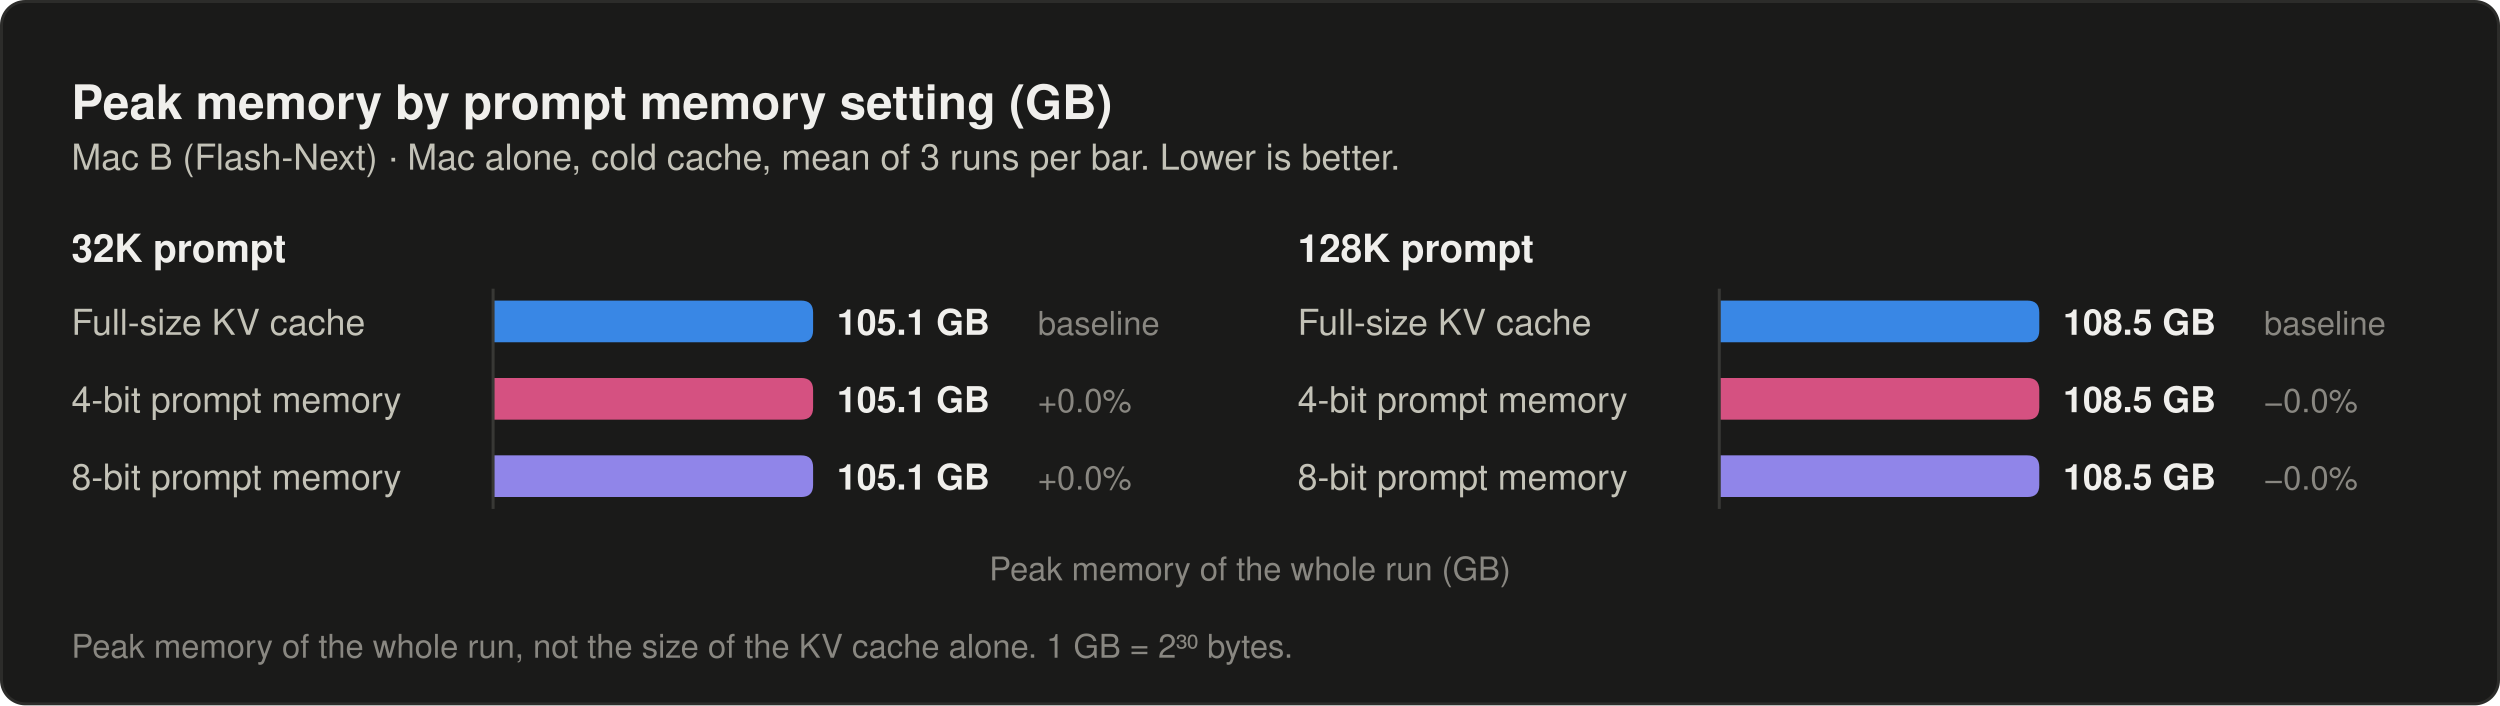
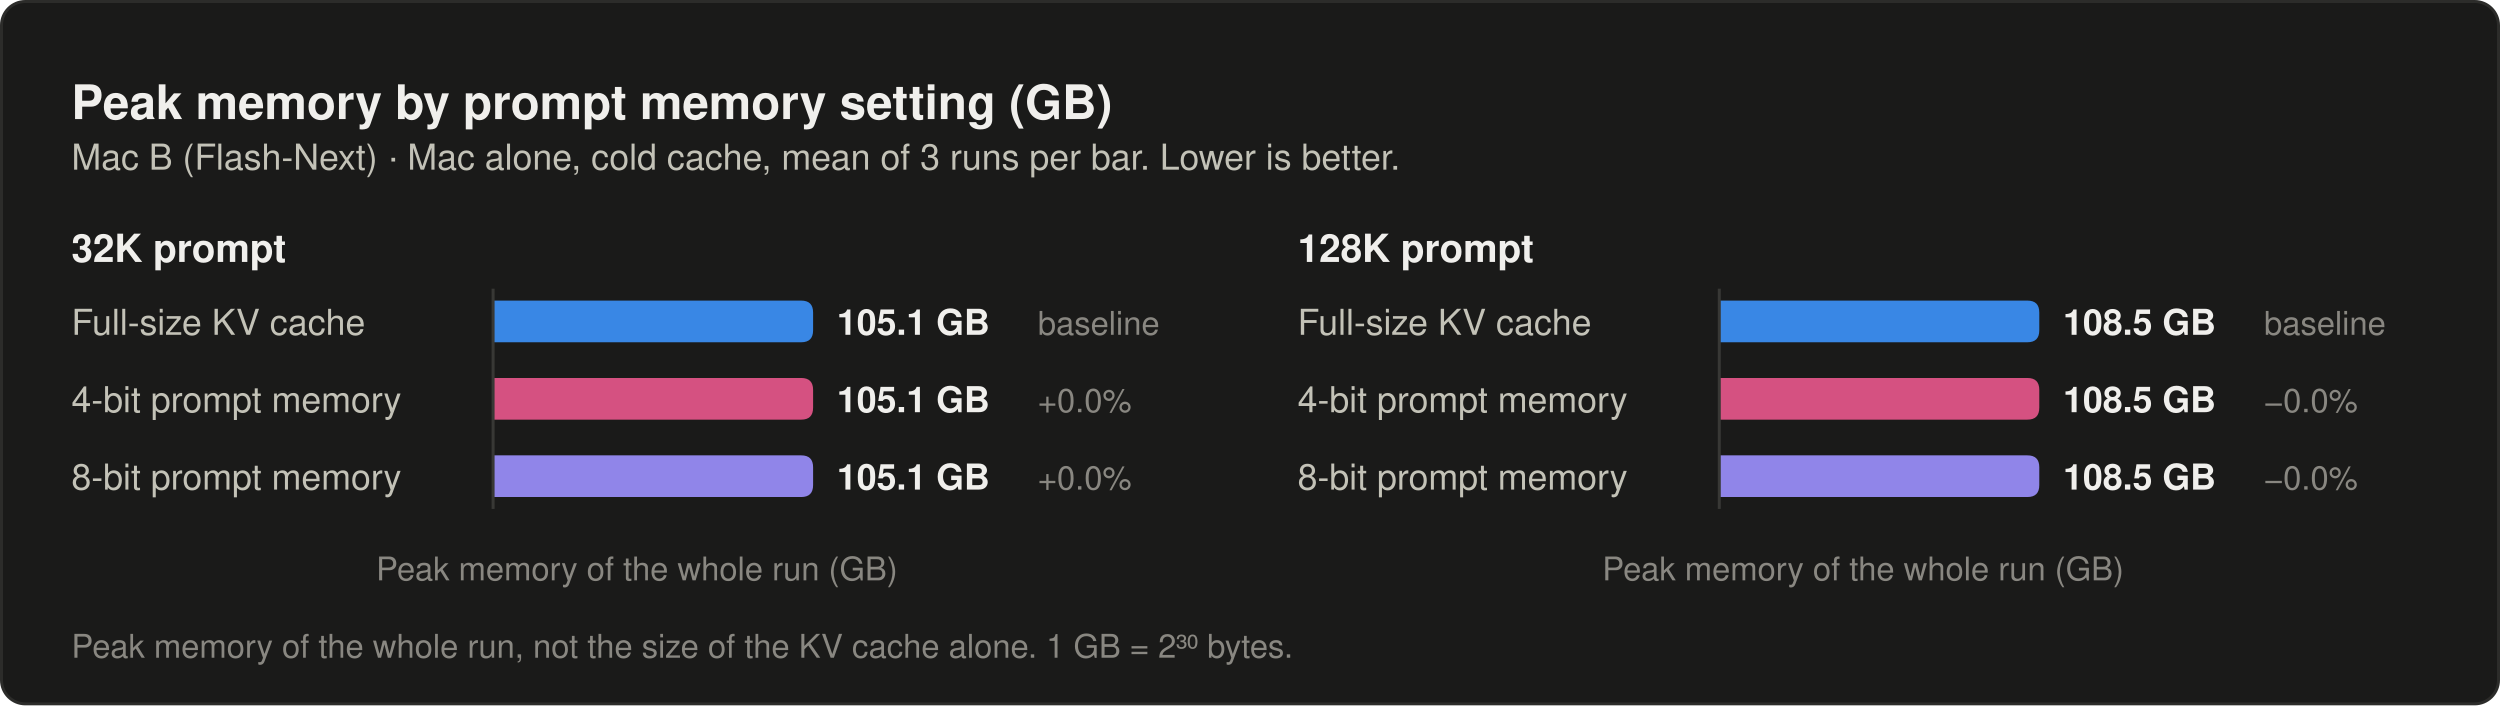
- <svg xmlns="http://www.w3.org/2000/svg" width="840" height="237" viewBox="0 0 840 237" role="img" aria-label="Peak memory by prompt memory setting (GB) Mac B (Flash-Next) · Mac alone, cold cache, mean of 3 runs per bar. Lower is better." font-family="system-ui, -apple-system, 'Segoe UI', Helvetica, Arial, sans-serif">
+ <svg xmlns="http://www.w3.org/2000/svg" width="840" height="237" viewBox="0 0 840 237" role="img" aria-label="Peak memory by prompt memory setting (GB) Mac B (Flash-Next) · Mac alone, cold cache, mean of 3 runs per bar. Lower is better." font-family="system-ui, -apple-system, 'Segoe UI', Helvetica, Arial, sans-serif" data-x-scale="linear" data-y-scale="linear">
  <rect x="0.5" y="0.5" width="839" height="236" fill="#1a1a19" rx="8" stroke="#2c2c2a" stroke-width="1" />
  <text x="24" y="40" font-size="16" fill="#f0efec" font-weight="600">Peak memory by prompt memory setting (GB)</text>
  <text x="24" y="57" font-size="12" fill="#c3c2b7">Mac B (Flash-Next) · Mac alone, cold cache, mean of 3 runs per bar. Lower is better.</text>
  <text x="24" y="88" font-size="13" fill="#f0efec" font-weight="600">32K prompt</text>
  <text x="24" y="112.5" font-size="12" fill="#c3c2b7">Full-size KV cache</text>
  <path d="M165.68,101 H269.2 Q273.2,101 273.2,105 V111 Q273.2,115 269.2,115 H165.68 Z" fill="#3987e5" />
  <text x="281.2" y="112.5" font-size="12" fill="#f0efec" font-weight="600">105.1 GB</text>
  <text x="348.72" y="112.5" font-size="11" fill="#898781">baseline</text>
  <text x="24" y="138.5" font-size="12" fill="#c3c2b7">4-bit prompt memory</text>
  <path d="M165.68,127 H269.2 Q273.2,127 273.2,131 V137 Q273.2,141 269.2,141 H165.68 Z" fill="#d55181" />
  <text x="281.2" y="138.5" font-size="12" fill="#f0efec" font-weight="600">105.1 GB</text>
  <text x="348.72" y="138.5" font-size="11" fill="#898781">+0.0%</text>
  <text x="24" y="164.5" font-size="12" fill="#c3c2b7">8-bit prompt memory</text>
  <path d="M165.68,153 H269.2 Q273.2,153 273.2,157 V163 Q273.2,167 269.2,167 H165.68 Z" fill="#9085e9" />
  <text x="281.2" y="164.5" font-size="12" fill="#f0efec" font-weight="600">105.1 GB</text>
  <text x="348.72" y="164.5" font-size="11" fill="#898781">+0.0%</text>
  <line x1="165.68" y1="97" x2="165.68" y2="171" stroke="#383835" stroke-width="1" />
  <text x="436" y="88" font-size="13" fill="#f0efec" font-weight="600">128K prompt</text>
  <text x="436" y="112.5" font-size="12" fill="#c3c2b7">Full-size KV cache</text>
  <path d="M577.68,101 H681.2 Q685.2,101 685.2,105 V111 Q685.2,115 681.2,115 H577.68 Z" fill="#3987e5" />
  <text x="693.2" y="112.5" font-size="12" fill="#f0efec" font-weight="600">108.5 GB</text>
  <text x="760.72" y="112.5" font-size="11" fill="#898781">baseline</text>
  <text x="436" y="138.5" font-size="12" fill="#c3c2b7">4-bit prompt memory</text>
  <path d="M577.68,127 H681.2 Q685.2,127 685.2,131 V137 Q685.2,141 681.2,141 H577.68 Z" fill="#d55181" />
  <text x="693.2" y="138.5" font-size="12" fill="#f0efec" font-weight="600">108.5 GB</text>
  <text x="760.72" y="138.5" font-size="11" fill="#898781">−0.0%</text>
  <text x="436" y="164.5" font-size="12" fill="#c3c2b7">8-bit prompt memory</text>
  <path d="M577.68,153 H681.2 Q685.2,153 685.2,157 V163 Q685.2,167 681.2,167 H577.68 Z" fill="#9085e9" />
  <text x="693.2" y="164.5" font-size="12" fill="#f0efec" font-weight="600">108.5 GB</text>
  <text x="760.72" y="164.5" font-size="11" fill="#898781">−0.0%</text>
  <line x1="577.68" y1="97" x2="577.68" y2="171" stroke="#383835" stroke-width="1" />
-   <text x="420" y="195" font-size="11" fill="#898781" text-anchor="middle">Peak memory of the whole run (GB)</text>
+   <text x="214" y="195" font-size="11" fill="#898781" text-anchor="middle">Peak memory of the whole run (GB)</text>
+   <text x="626" y="195" font-size="11" fill="#898781" text-anchor="middle">Peak memory of the whole run (GB)</text>
  <text x="24" y="221" font-size="11" fill="#898781">Peak memory of the whole run, not the size of the KV cache alone. 1 GB = 2³⁰ bytes.</text>
</svg>
